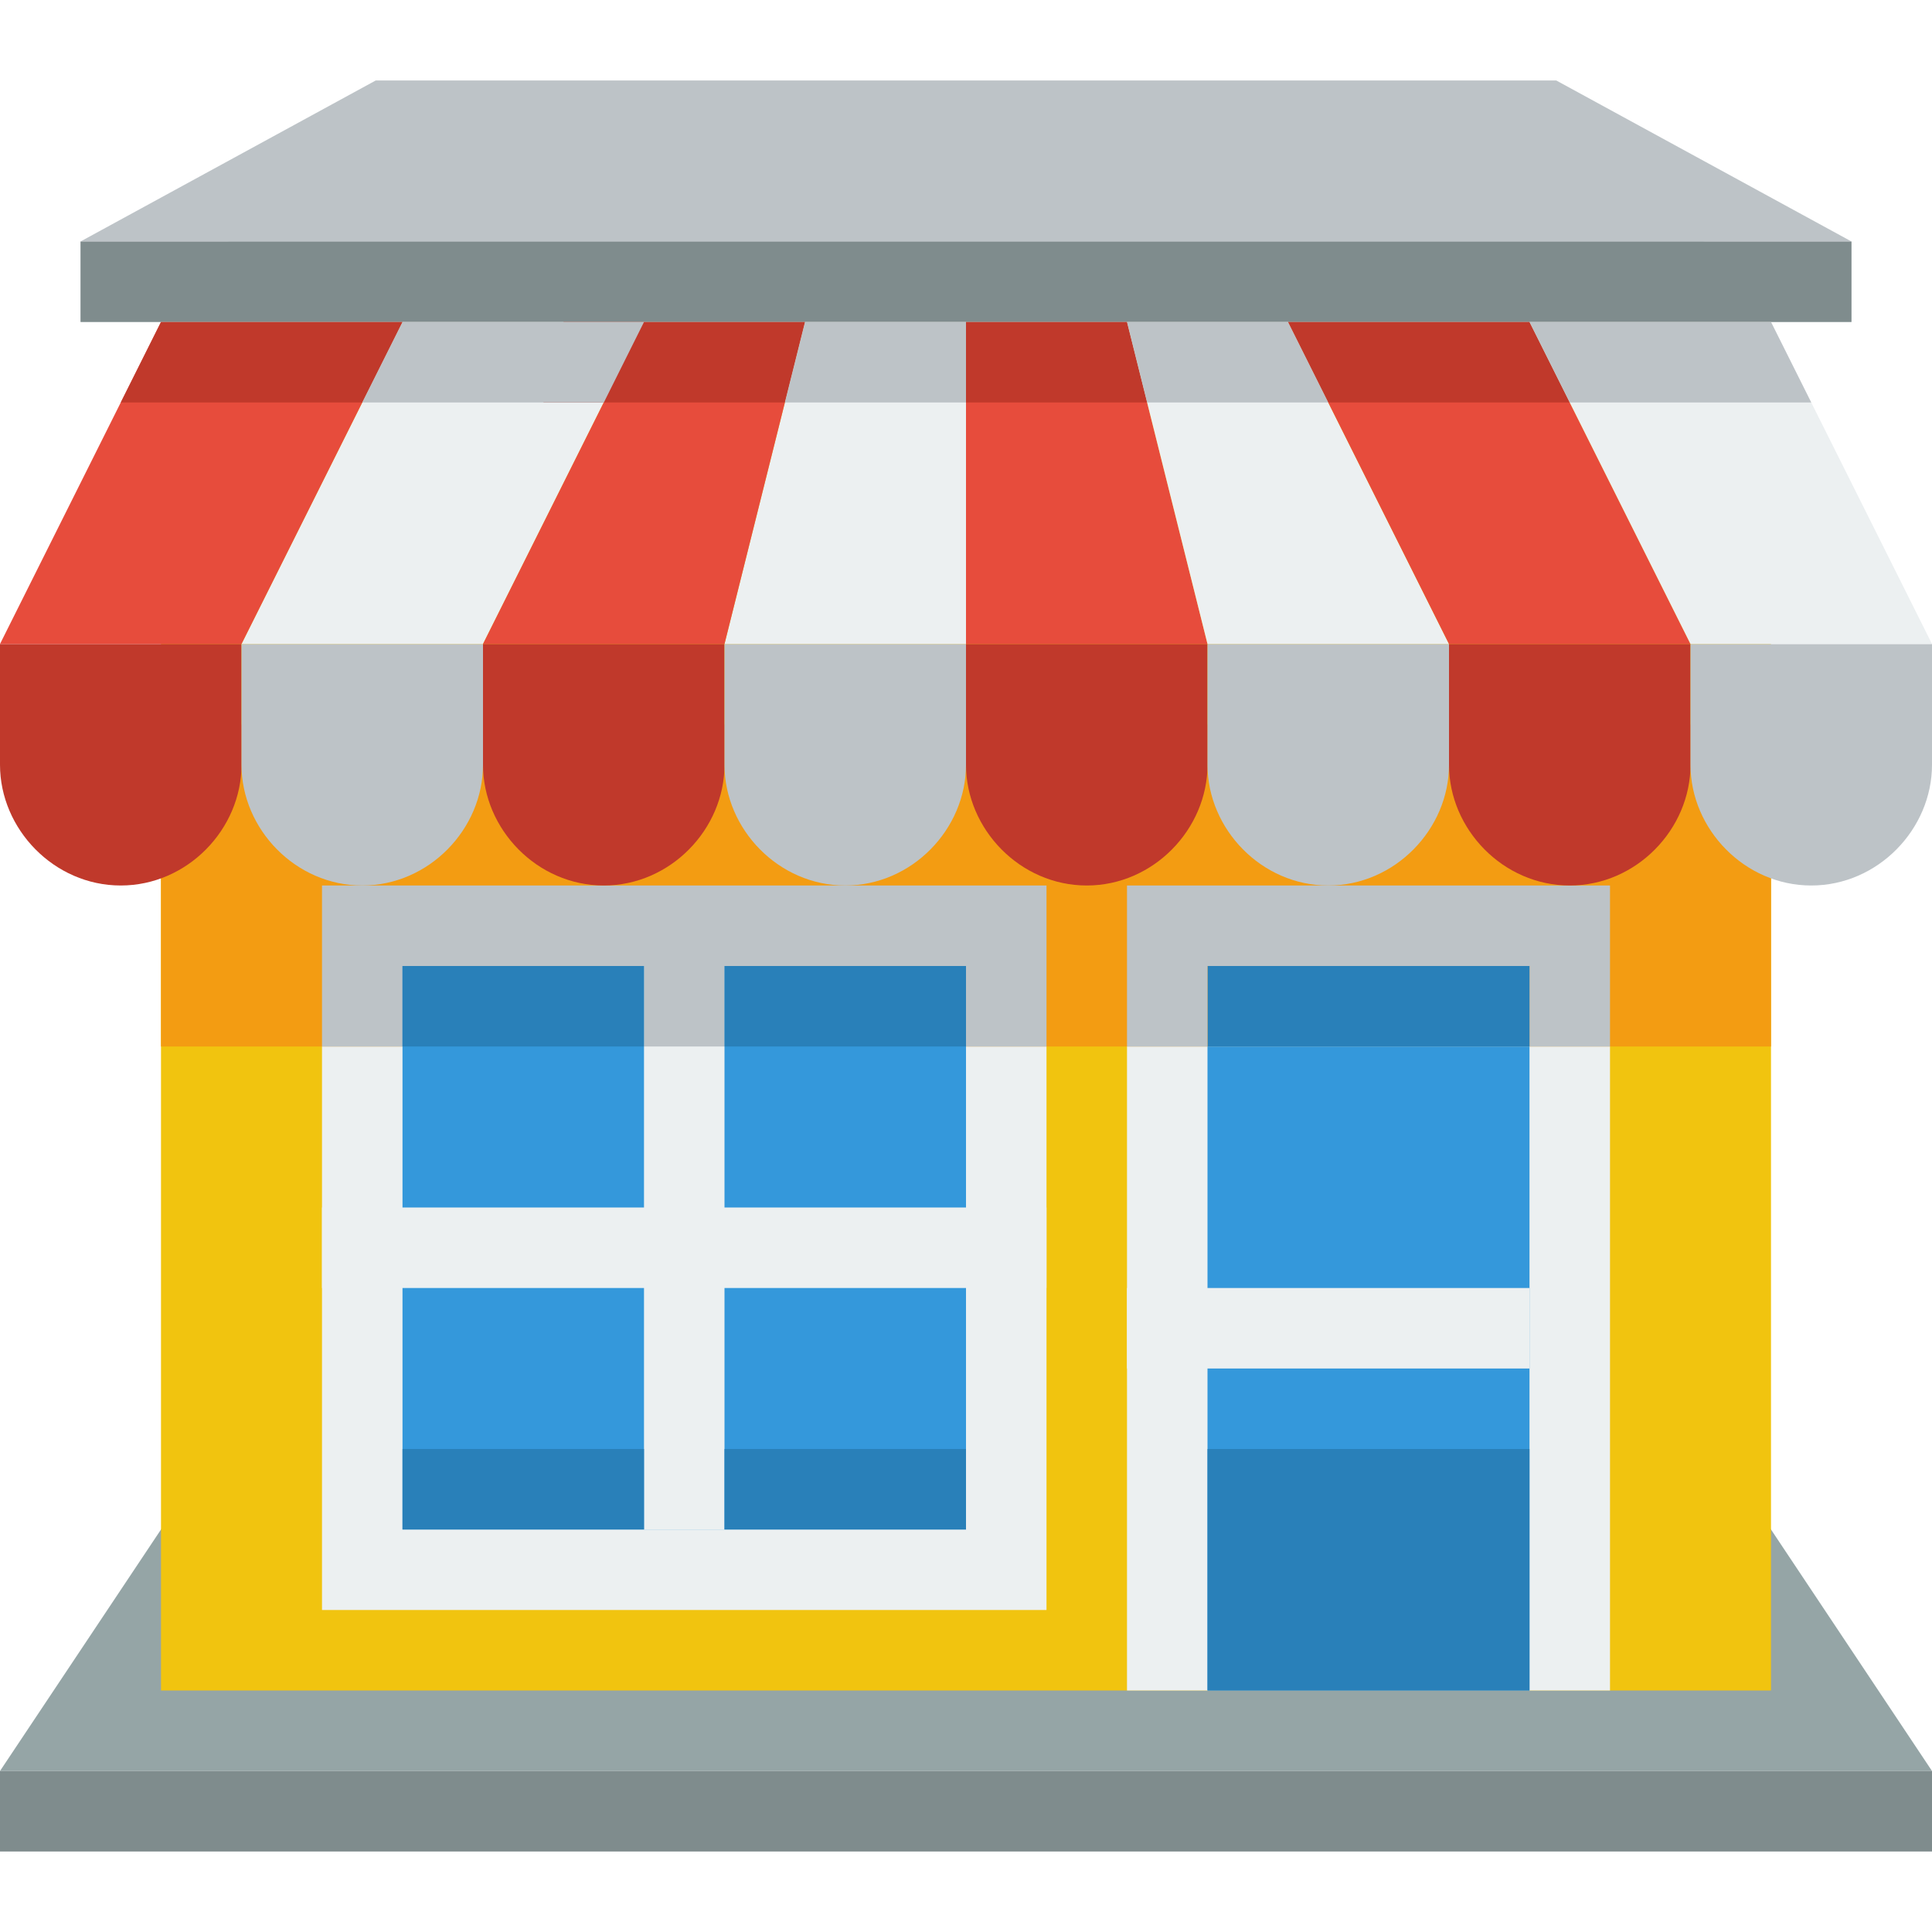
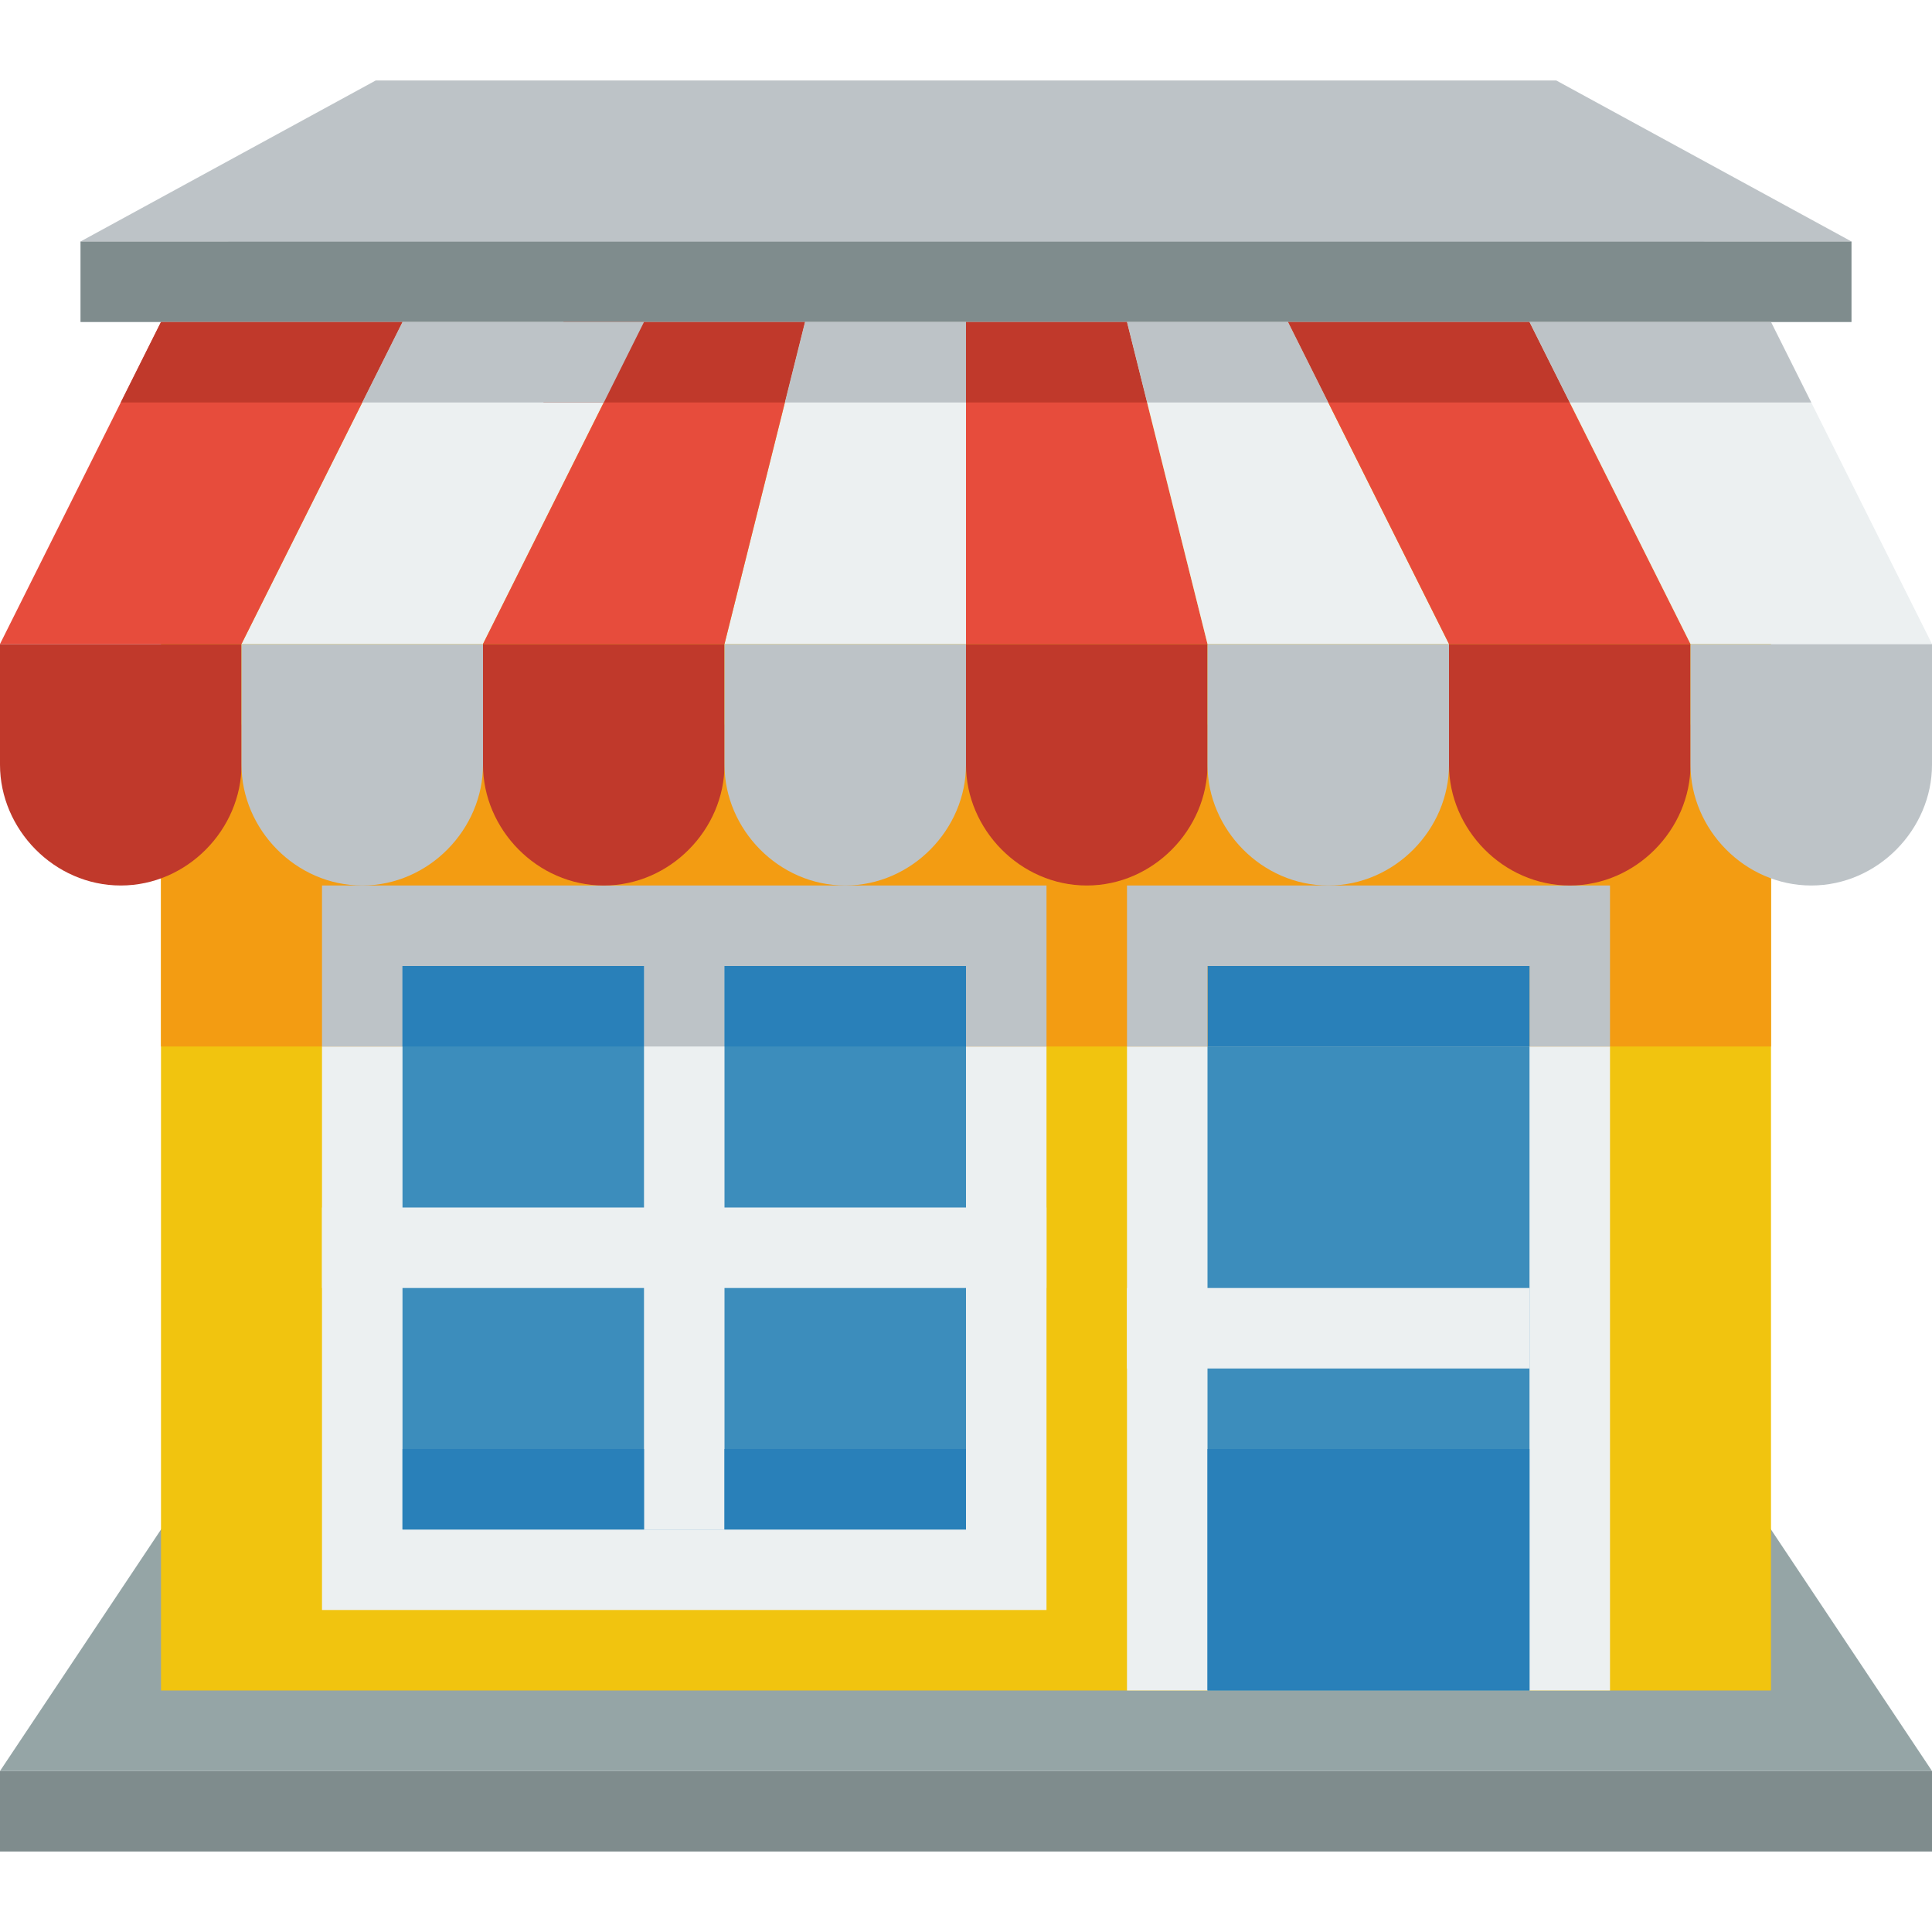
<svg xmlns="http://www.w3.org/2000/svg" height="24" width="24" version="1.1">
  <g transform="translate(0 -1028.4)">
    <path d="m0 1050.4h24l-4-6h-16l-4 6" fill="#95a5a6" />
    <g>
      <rect height="17" width="20" y="1032.4" x="2" fill="#f1c40f" />
      <rect height="9" width="9" y="1039.4" x="4" fill="#ecf0f1" />
      <rect height="9" width="6" y="1040.4" x="14" fill="#ecf0f1" />
      <rect height="4" width="20" y="1037.4" x="2" fill="#f39c12" />
      <rect height="1" width="6" y="1039.4" x="14" fill="#bdc3c7" />
      <rect height="2" width="9" y="1039.4" x="4" fill="#bdc3c7" />
      <path d="m0 1036.4v1.5c0 0.8 0.672 1.5 1.5 1.5 0.828 0 1.5-0.7 1.5-1.5v-1.5h-1.5-1.5z" fill="#c0392b" />
      <path d="m3 1036.4v1.5c0 0.8 0.672 1.5 1.5 1.5s1.5-0.7 1.5-1.5v-1.5h-1.5-1.5z" fill="#bdc3c7" />
      <path d="m6 1036.4v1.5c0 0.8 0.672 1.5 1.5 1.5s1.5-0.7 1.5-1.5v-1.5h-1.5-1.5z" fill="#c0392b" />
      <path d="m9 1036.4v1.5c0 0.8 0.672 1.5 1.5 1.5 0.828 0 1.5-0.7 1.5-1.5v-1.5h-1.5-1.5z" fill="#bdc3c7" />
      <path d="m12 1036.4v1.5c0 0.8 0.672 1.5 1.5 1.5s1.5-0.7 1.5-1.5v-1.5h-1.5-1.5z" fill="#c0392b" />
      <path d="m15 1036.4v1.5c0 0.8 0.672 1.5 1.5 1.5s1.5-0.7 1.5-1.5v-1.5h-1.5-1.5z" fill="#bdc3c7" />
      <path d="m18 1036.4v1.5c0 0.8 0.672 1.5 1.5 1.5s1.5-0.7 1.5-1.5v-1.5h-1.5-1.5z" fill="#c0392b" />
      <path d="m21 1036.4v1.5c0 0.8 0.672 1.5 1.5 1.5s1.5-0.7 1.5-1.5v-1.5h-1.5-1.5z" fill="#bdc3c7" />
      <path d="m10 1032.4h2v4h-3z" fill="#ecf0f1" />
      <path d="m12 1032.4h2l1 4h-3z" fill="#e74c3c" />
      <path d="m5 1032.4h3l-2 4h-3z" fill="#ecf0f1" />
      <path d="m8 1032.4h2l-1 4h-3z" fill="#e74c3c" />
      <path d="m16 1032.4h-2l1 4h3z" fill="#ecf0f1" />
      <path d="m19 1032.4h-3l2 4h3z" fill="#e74c3c" />
      <path d="m2 1032.4h3l-2 4h-3z" fill="#e74c3c" />
      <path d="m22 1032.4h-3l2 4h3z" fill="#ecf0f1" />
-       <rect height="8" width="4" y="1041.4" x="15" fill="#3498db" />
+       <rect height="8" width="4" y="1041.4" x="15" fill="#3C8DBC" />
      <rect height="1" width="5" y="1044.4" x="14" fill="#ecf0f1" />
      <rect height="1" width="1" y="1040.4" x="19" fill="#bdc3c7" />
      <rect height="1" width="4" y="1040.4" x="15" fill="#2980b9" />
      <rect height="1" width="1" y="1040.4" x="14" fill="#bdc3c7" />
-       <rect height="7" width="7" y="1040.4" x="5" fill="#3498db" />
+       <rect height="7" width="7" y="1040.4" x="5" fill="#3C8DBC" />
    </g>
    <g fill="#ecf0f1">
      <rect height="1" width="9" y="1043.4" x="4" />
      <rect height="7" width="1" y="1040.4" x="8" />
      <path d="m1 1032.4h22l-3.667-2h-14.666l-3.667 2" />
    </g>
    <rect transform="translate(0 1028.4)" height="1" width="1" y="12" x="8" fill="#bdc3c7" />
    <path d="m1 1031.4h22l-3.667-2h-14.666l-3.667 2" fill="#bdc3c7" />
    <g>
      <rect transform="translate(0 1028.4)" height="1" width="22" y="3" x="1" fill="#7f8c8d" />
      <rect height="3" width="4" y="1046.4" x="15" fill="#2980b9" />
      <rect transform="translate(0 1028.4)" height="1" width="24" y="22" x="0" fill="#7f8c8d" />
      <path d="m5 12v1h3v-1h-3zm4 0v1h3v-1h-3z" transform="translate(0 1028.4)" fill="#2980b9" />
      <path d="m5 1046.4v1h3v-1h-3zm4 0v1h3v-1h-3z" fill="#2980b9" />
      <path d="m2 1032.4-0.5 1h3l0.5-1h-3zm5 0-0.25 1h3l0.25-1h-3zm5 0v1h2.25l-0.25-1h-2zm4 0 0.5 1h3l-0.5-1h-3z" fill="#c0392b" />
      <path d="m5 1032.4-0.5 1h3.001l0.499-1zm5 0-0.25 1h2.25v-1zm4 0 0.25 1h2.25l-0.5-1zm5 0 0.5 1h3l-0.5-1z" fill="#bdc3c7" />
    </g>
  </g>
</svg>
